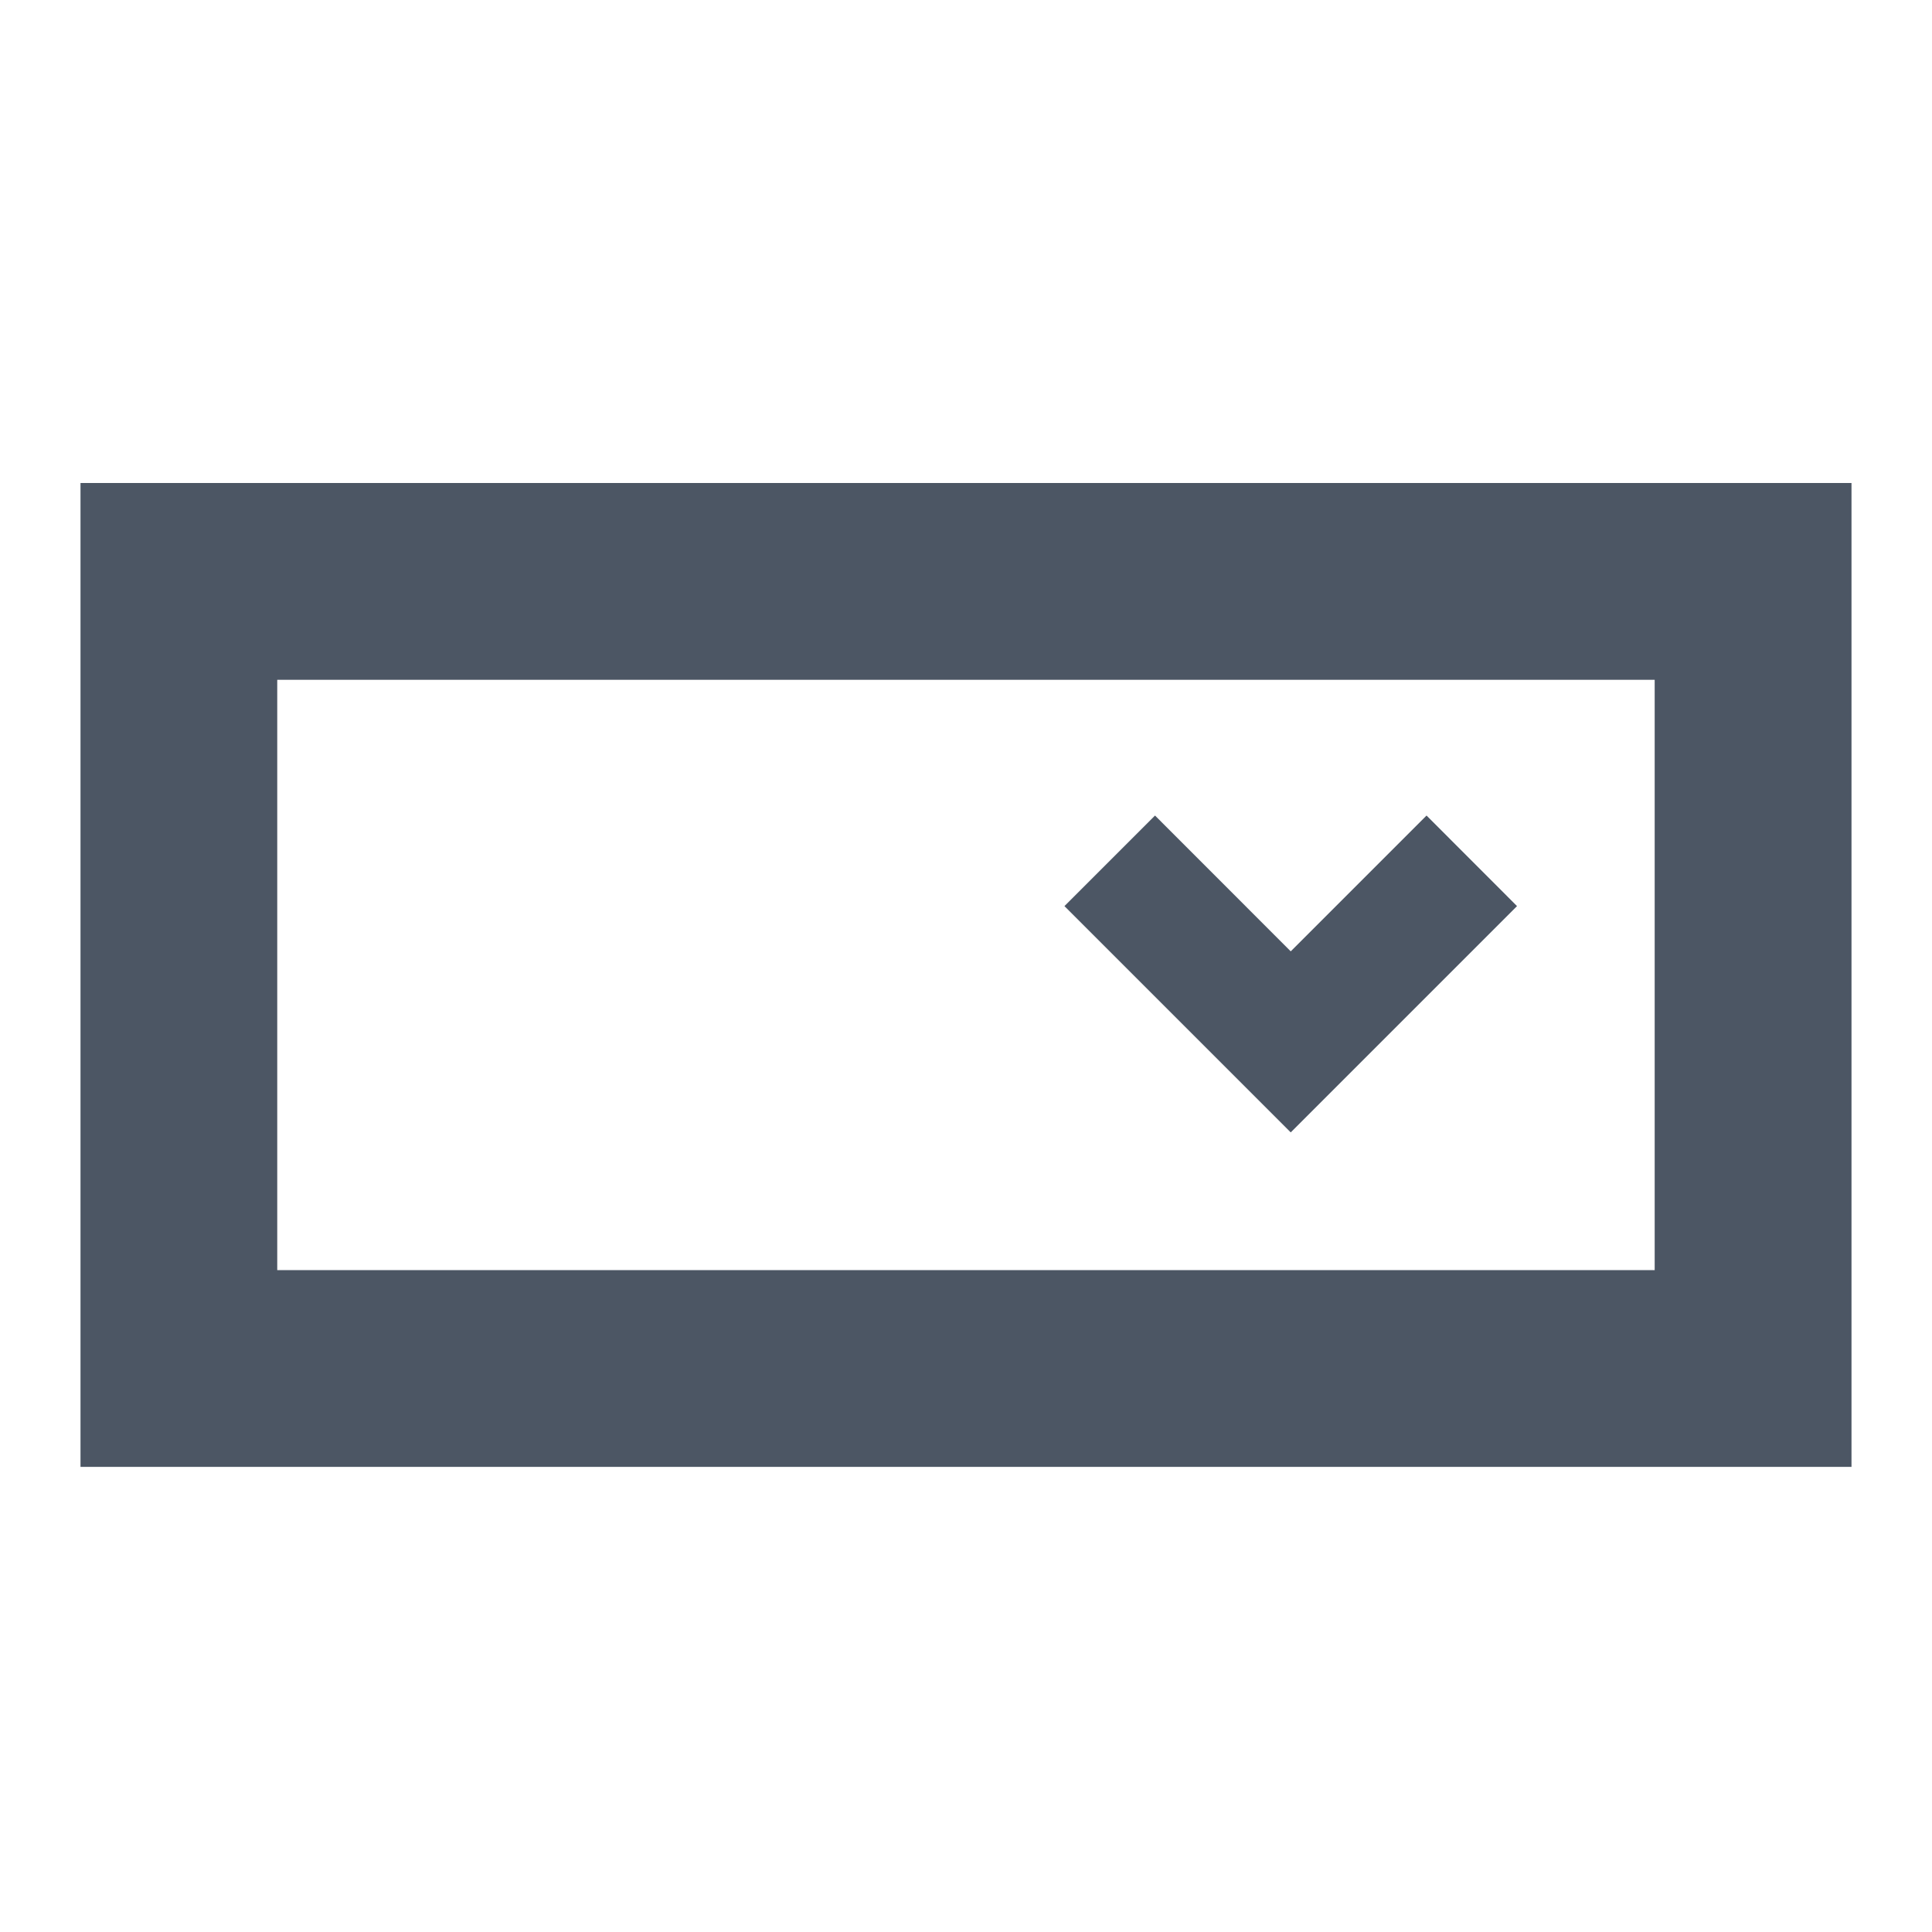
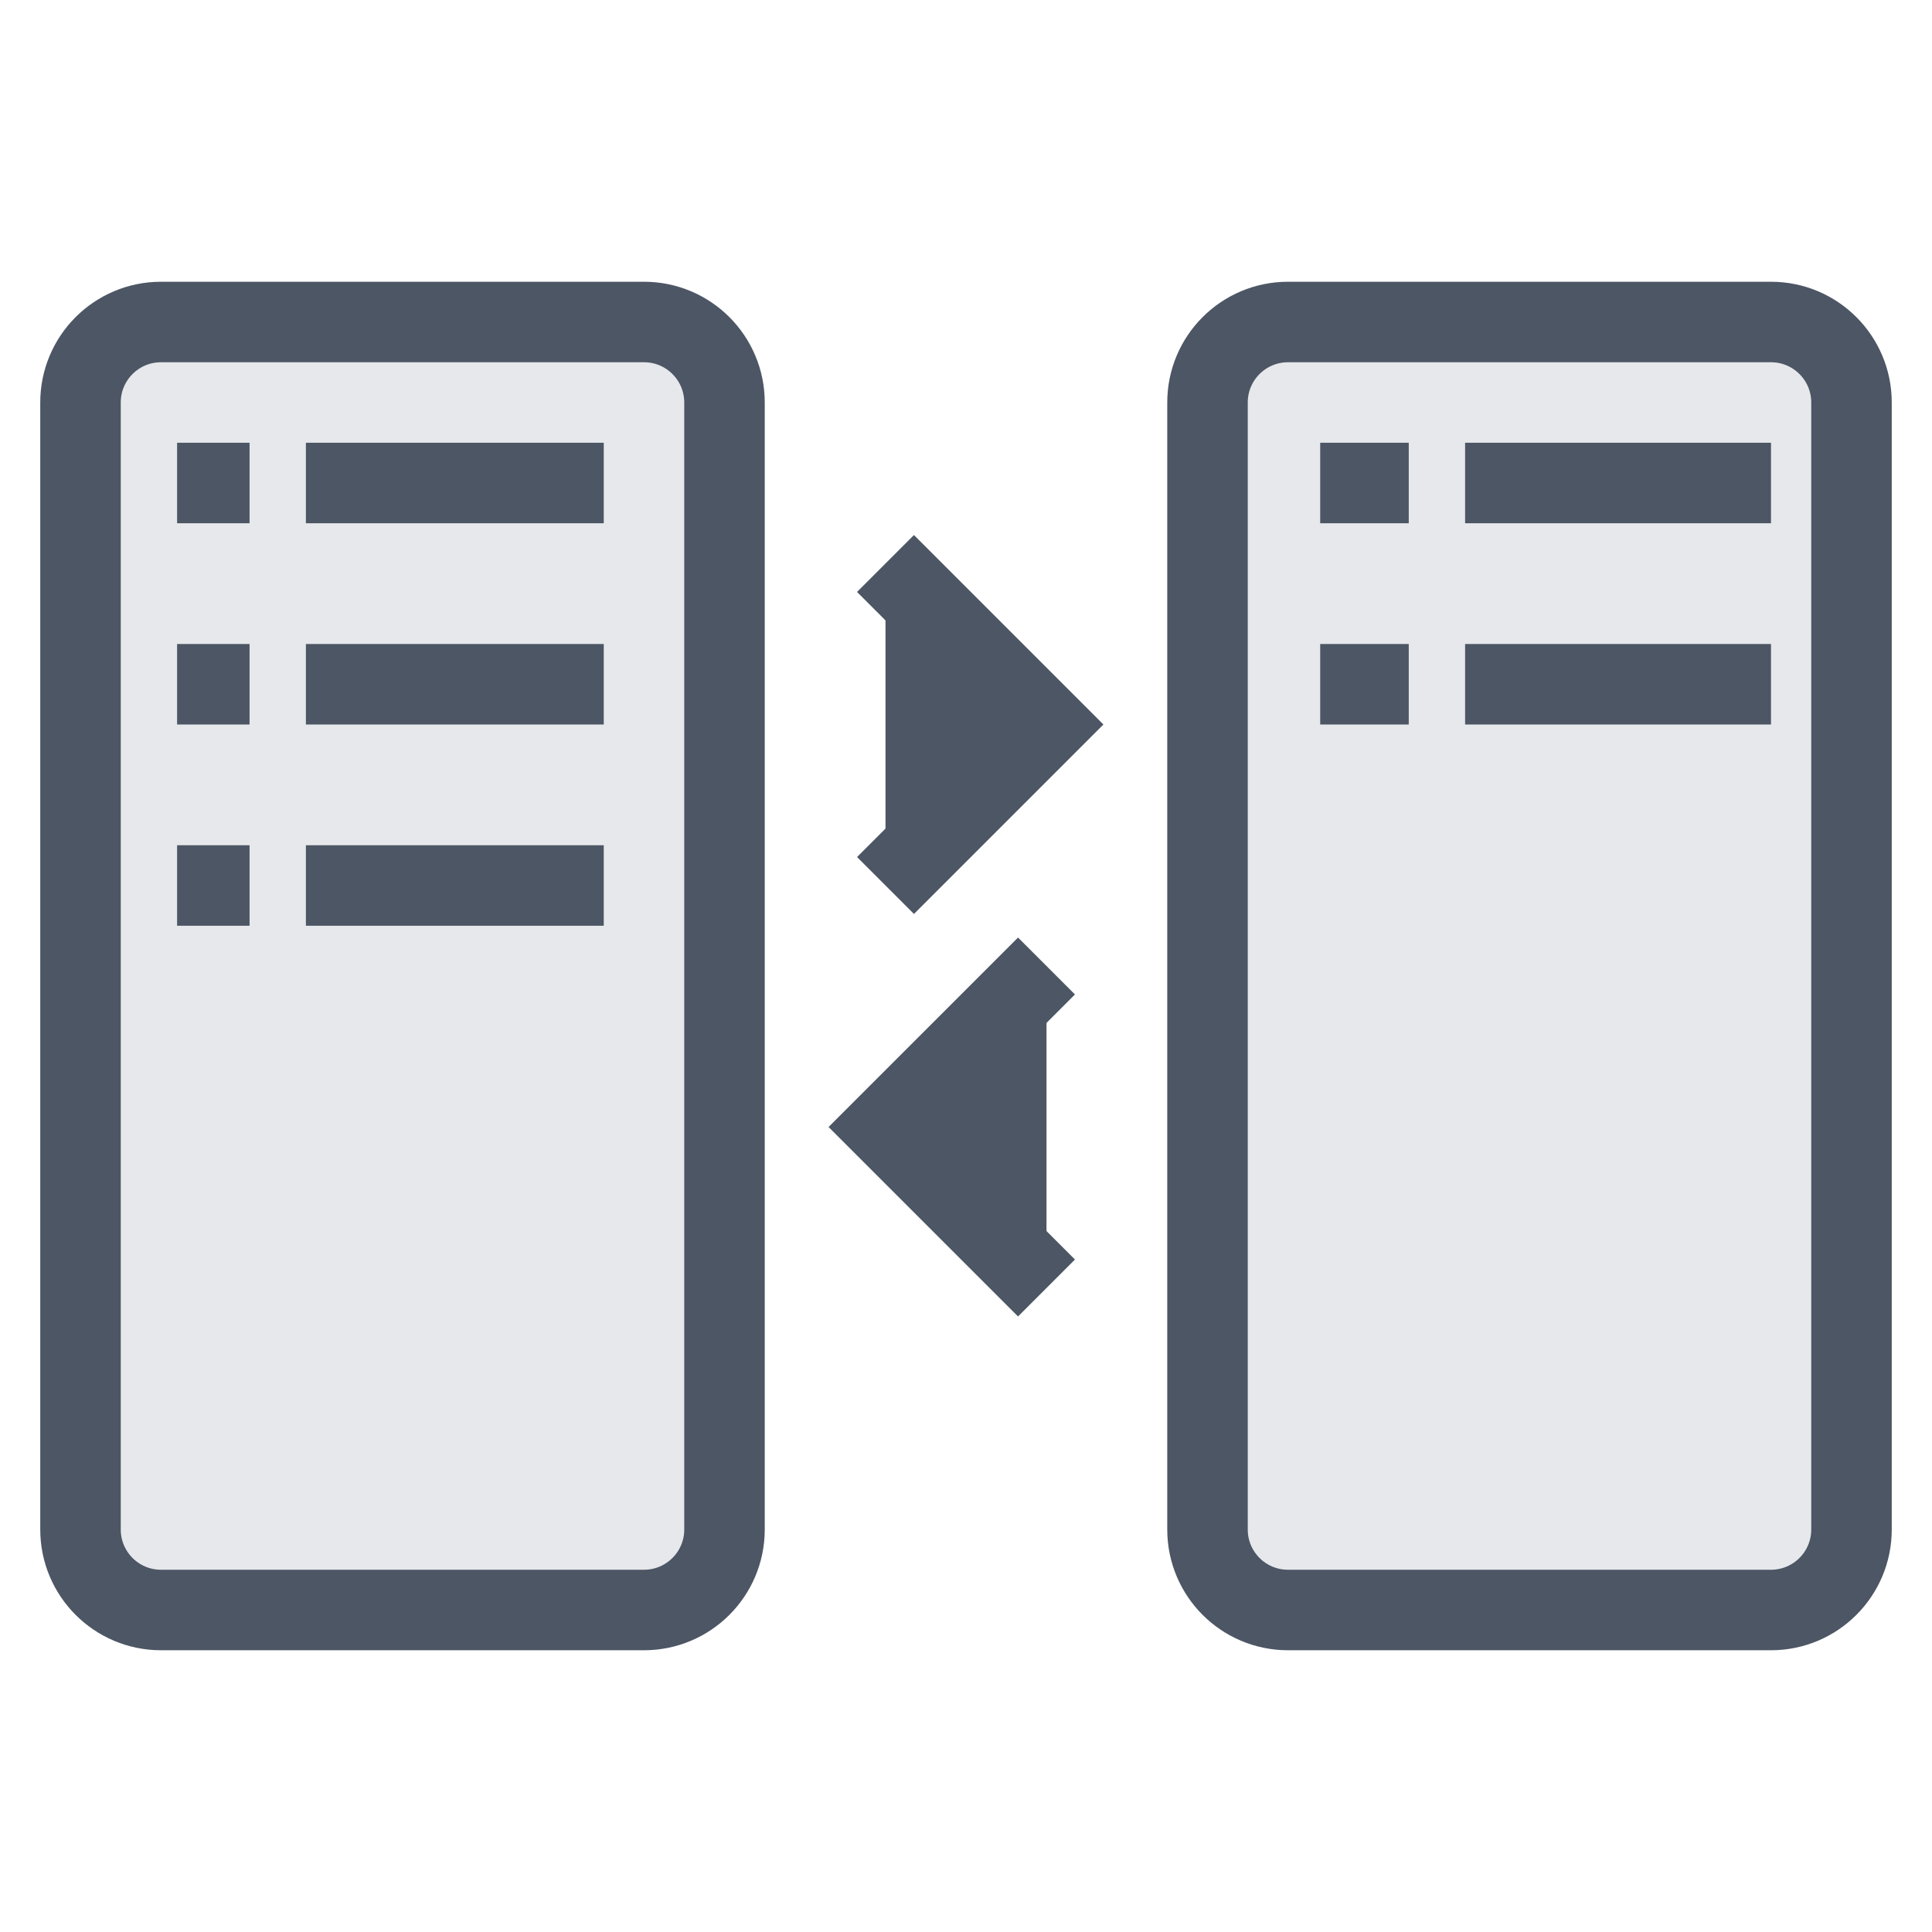
- <svg xmlns="http://www.w3.org/2000/svg" width="24" height="24" viewBox="0 0 24 24" fill="none">
-   <path fill-rule="evenodd" clip-rule="evenodd" d="M23 6H1V18.222H23V6ZM3.444 8.445V15.778H20.555V8.445H3.444ZM13.223 11.256L16.034 14.067L18.845 11.256L17.721 10.131L16.034 11.818L14.348 10.131L13.223 11.256Z" fill="#4C5664" />
+ <svg xmlns="http://www.w3.org/2000/svg" viewBox="0 0 24 24" width="1em" height="1em" fill="#e6e8eb" stroke="#4C5664" strokeWidth="3">
+   <rect x="1" y="4" width="8" height="16" rx="1" strokeWidth="3" />
+   <rect x="15" y="4" width="8" height="16" rx="1" strokeWidth="3" />
+   <line x1="2.2" y1="6" x2="3.1" y2="6" strokeWidth="3" />
+   <line x1="3.8" y1="6" x2="7.5" y2="6" strokeWidth="3" />
+   <line x1="2.2" y1="8.5" x2="3.1" y2="8.5" strokeWidth="3" />
+   <line x1="3.8" y1="8.5" x2="7.5" y2="8.5" strokeWidth="3" />
+   <line x1="2.2" y1="11" x2="3.1" y2="11" strokeWidth="3" />
+   <line x1="3.8" y1="11" x2="7.5" y2="11" strokeWidth="3" />
+   <line x1="16.4" y1="6" x2="17.5" y2="6" strokeWidth="3" />
+   <line x1="18.2" y1="6" x2="22" y2="6" strokeWidth="3" />
+   <line x1="16.4" y1="8.5" x2="17.5" y2="8.5" strokeWidth="3" />
+   <line x1="18.2" y1="8.5" x2="22" y2="8.5" strokeWidth="3" />
+   <path d="M11 7l2 2-2 2" strokeWidth="3" stroke="#4C5664" fill="#4C5664" />
+   <path d="M13 12l-2 2 2 2" strokeWidth="3" stroke="#4C5664" fill="#4C5664" />
</svg>
